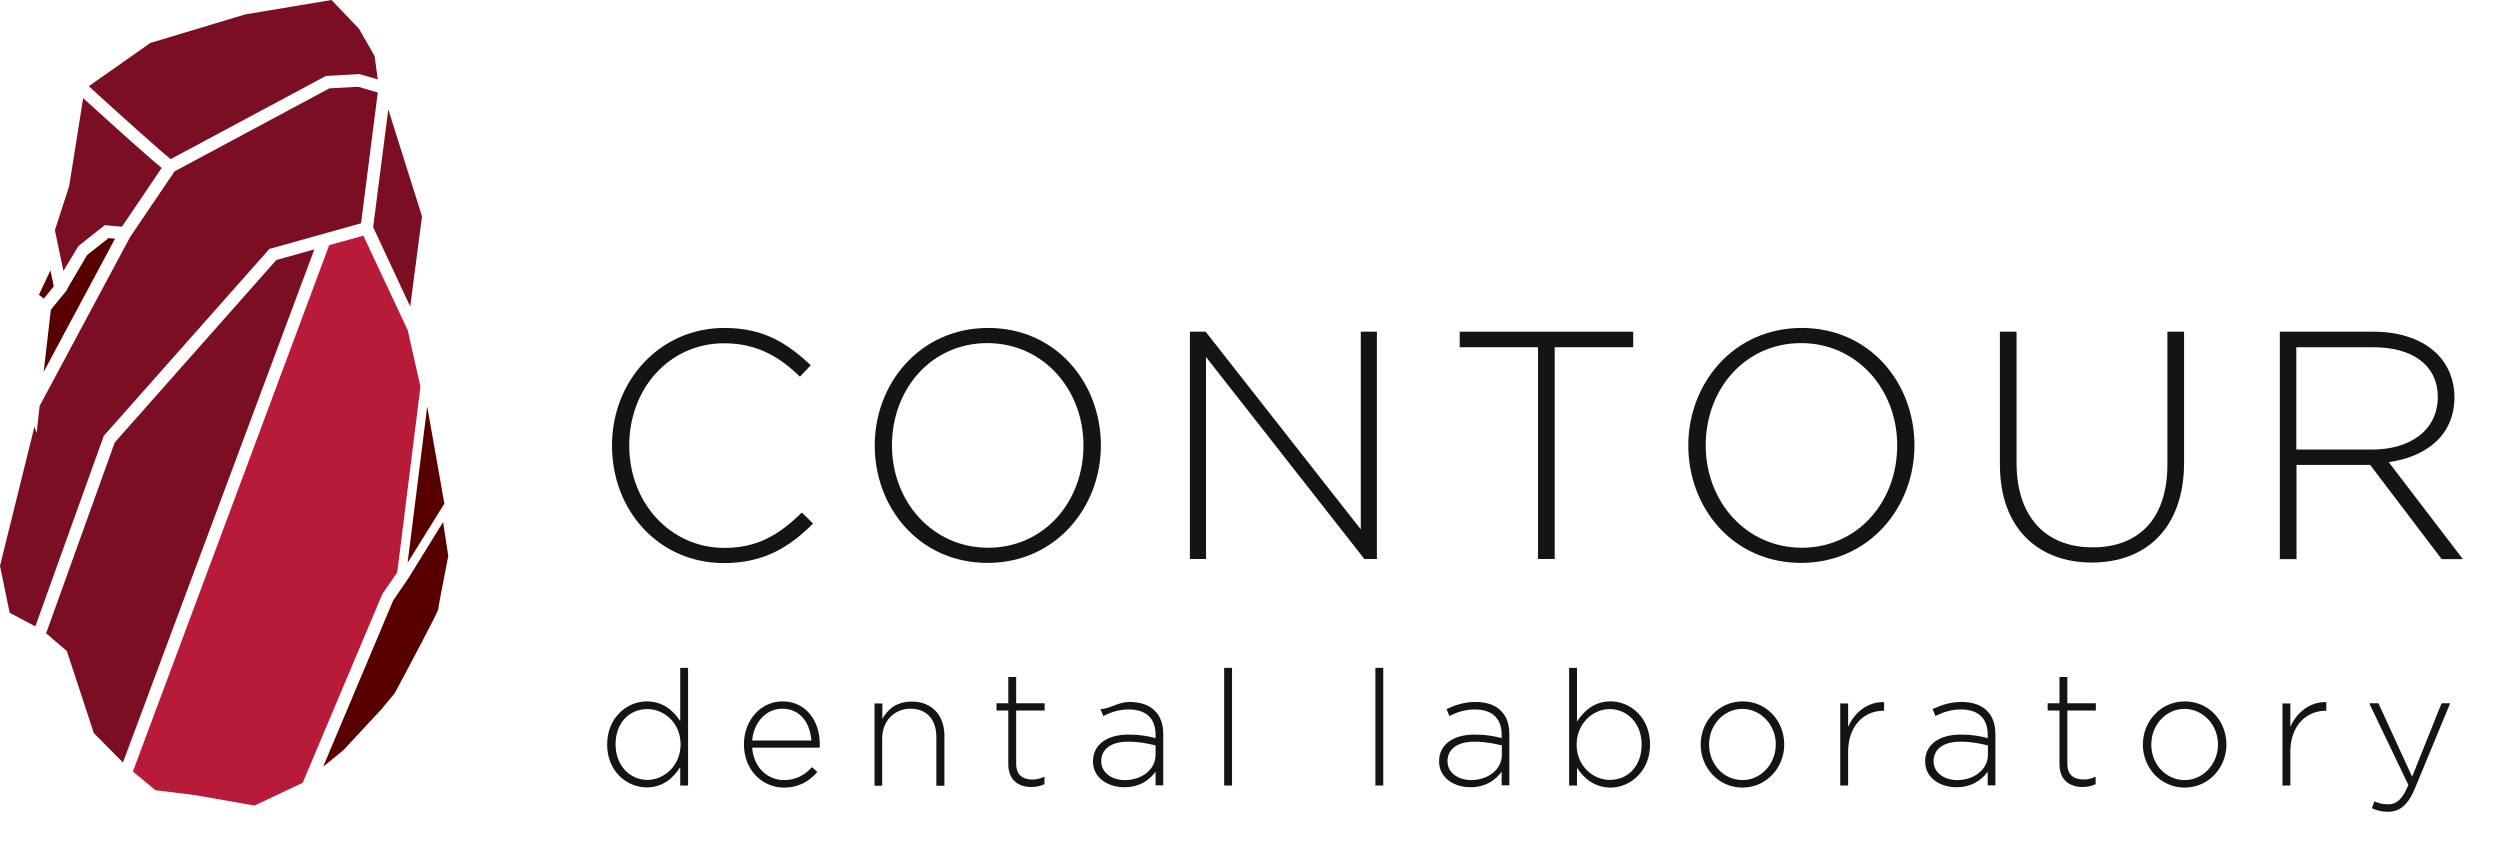
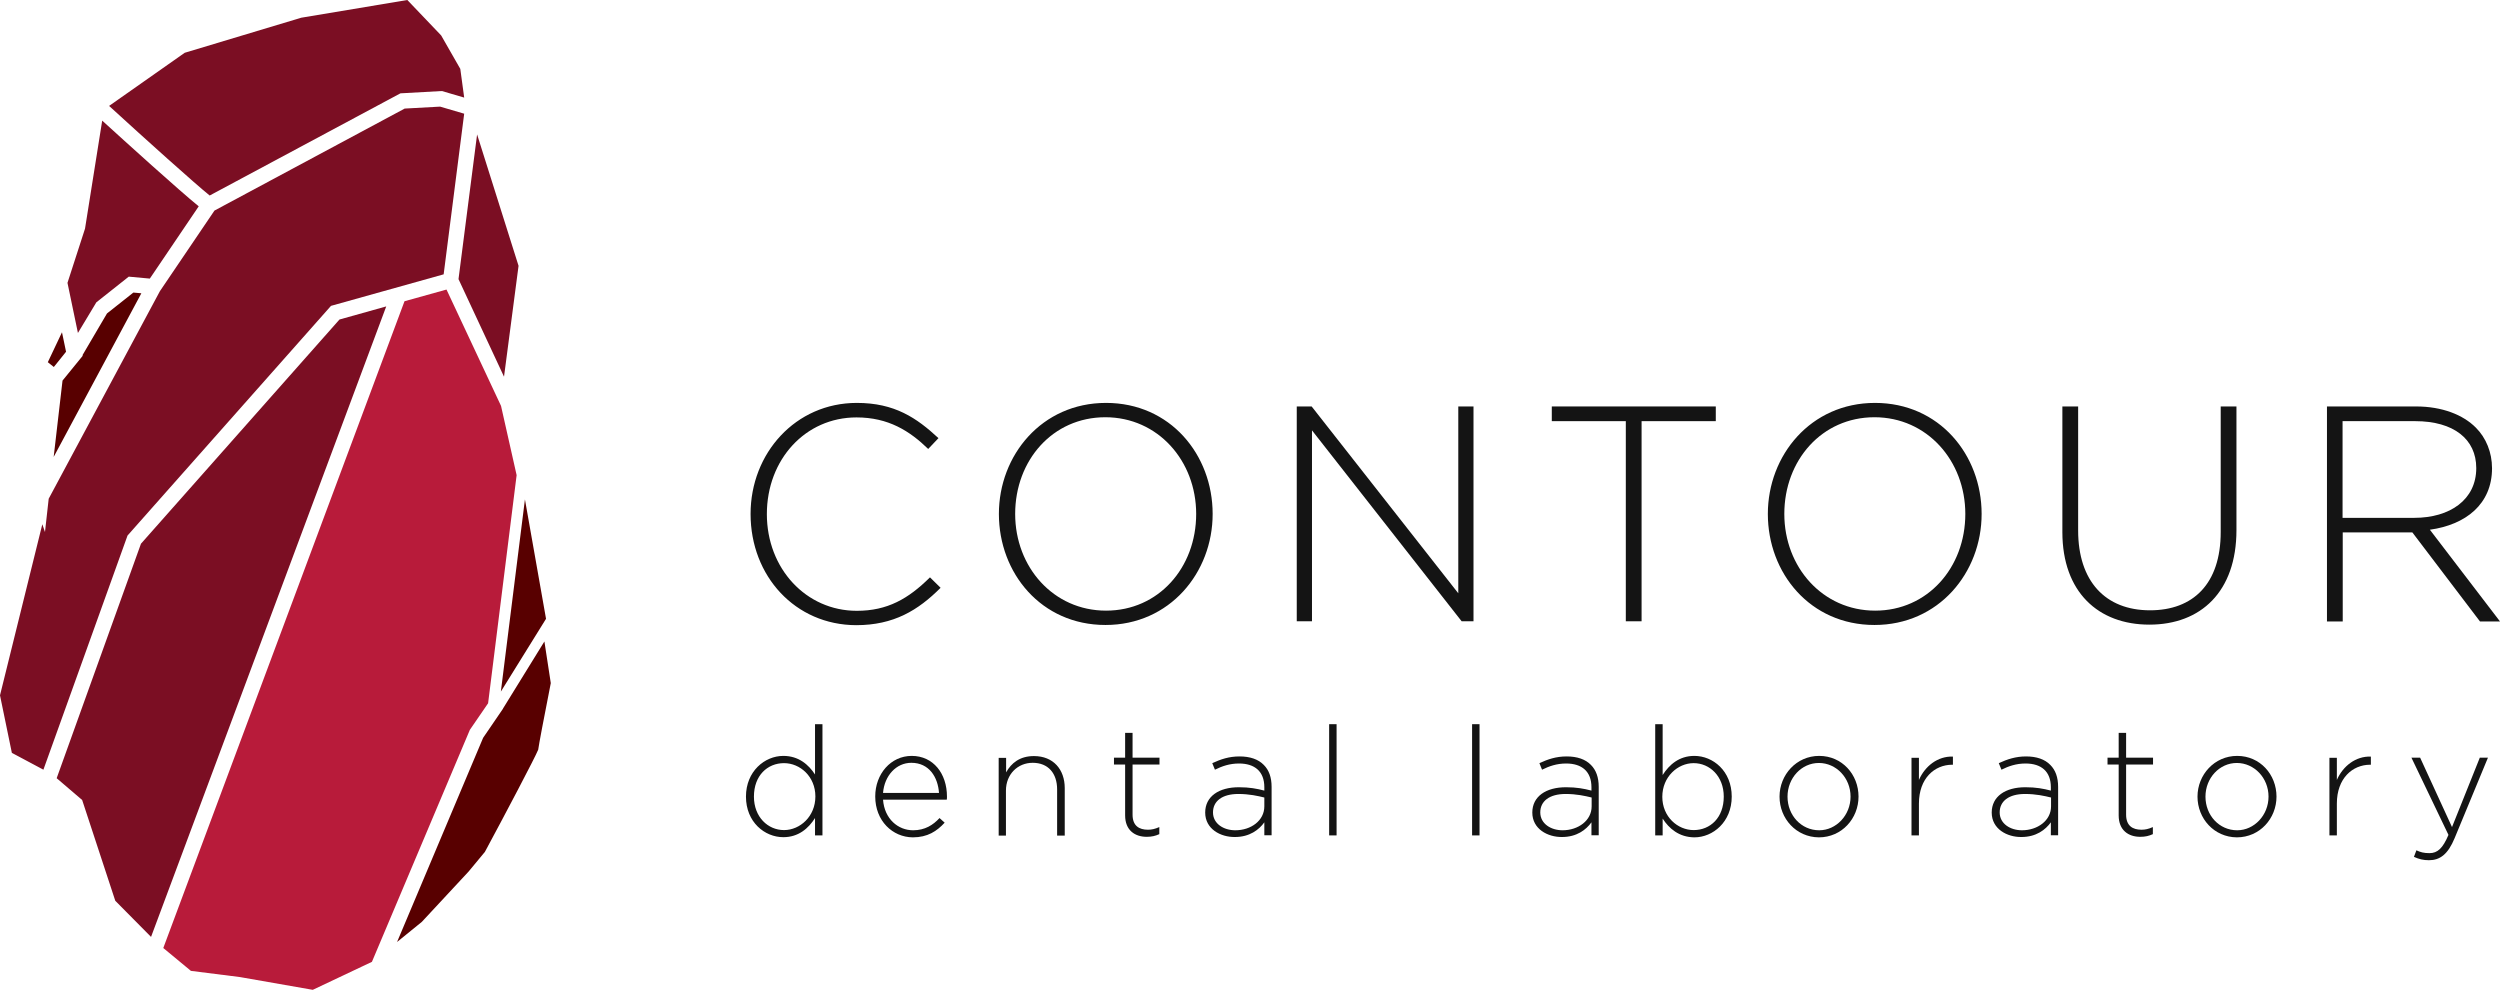
- <svg xmlns="http://www.w3.org/2000/svg" width="180" height="62" viewBox="0 0 180 62" fill="none">
-   <g transform="translate(43.7, 23.6) scale(1.3) translate(-43.7, -23.6)">
-     <path d="M43.98 30.115C43.98 26.556 46.616 23.609 50.207 23.609C52.428 23.609 53.715 24.491 54.991 25.674L54.389 26.307C53.3 25.248 52.054 24.459 50.186 24.459C47.198 24.459 44.935 26.919 44.935 30.126C44.935 33.312 47.229 35.792 50.207 35.792C52.002 35.792 53.227 35.086 54.493 33.831L55.116 34.443C53.798 35.761 52.376 36.633 50.166 36.633C46.606 36.622 43.98 33.768 43.98 30.115Z" fill="#141414" />
-     <path d="M58.531 30.115C58.531 26.68 61.043 23.609 64.81 23.609C68.577 23.609 71.057 26.649 71.057 30.115C71.057 33.55 68.546 36.622 64.779 36.622C61.011 36.622 58.531 33.581 58.531 30.115ZM70.092 30.115C70.092 27.002 67.85 24.449 64.768 24.449C61.686 24.449 59.486 26.971 59.486 30.115C59.486 33.229 61.728 35.782 64.81 35.782C67.892 35.782 70.092 33.26 70.092 30.115Z" fill="#141414" />
-     <path d="M75.986 23.817H76.858L85.451 34.765V23.817H86.343V36.405H85.648L76.879 25.218V36.405H75.986V23.817Z" fill="#141414" />
-     <path d="M95.268 24.678H90.93V23.817H100.539V24.678H96.191V36.405H95.268V24.678Z" fill="#141414" />
-     <path d="M103.59 30.115C103.59 26.68 106.101 23.609 109.868 23.609C113.635 23.609 116.116 26.649 116.116 30.115C116.116 33.55 113.604 36.622 109.837 36.622C106.07 36.622 103.59 33.581 103.59 30.115ZM115.161 30.115C115.161 27.002 112.919 24.449 109.837 24.449C106.755 24.449 104.555 26.971 104.555 30.115C104.555 33.229 106.797 35.782 109.879 35.782C112.951 35.782 115.161 33.26 115.161 30.115Z" fill="#141414" />
-     <path d="M120.848 31.175V23.817H121.771V31.081C121.771 34.049 123.359 35.761 125.985 35.761C128.506 35.761 130.125 34.215 130.125 31.175V23.817H131.049V31.061C131.049 34.672 128.963 36.602 125.943 36.602C122.965 36.602 120.848 34.703 120.848 31.175Z" fill="#141414" />
-     <path d="M136.342 23.817H141.572C143.098 23.817 144.333 24.305 145.08 25.062C145.671 25.654 146.024 26.505 146.024 27.439C146.024 29.545 144.478 30.749 142.382 31.04L146.491 36.415H145.318L141.354 31.195H137.276V36.415H136.352V23.817H136.342ZM141.468 30.344C143.554 30.344 145.101 29.286 145.101 27.428C145.101 25.737 143.783 24.678 141.52 24.678H137.265V30.344H141.468Z" fill="#141414" />
-     <path d="M43.711 46.679C43.711 45.195 44.811 44.292 45.901 44.292C46.803 44.292 47.385 44.811 47.758 45.382V42.435H48.194V48.952H47.758V47.935C47.374 48.537 46.793 49.056 45.901 49.056C44.811 49.056 43.711 48.174 43.711 46.679ZM47.779 46.669C47.779 45.496 46.876 44.718 45.942 44.718C44.967 44.718 44.178 45.444 44.178 46.679C44.178 47.873 44.998 48.641 45.942 48.641C46.876 48.641 47.779 47.842 47.779 46.669Z" fill="#141414" />
-     <path d="M51.287 46.669C51.287 45.351 52.2 44.293 53.425 44.293C54.691 44.293 55.49 45.331 55.49 46.68C55.49 46.763 55.49 46.783 55.48 46.856H51.744C51.827 47.987 52.626 48.651 53.508 48.651C54.203 48.651 54.681 48.34 55.054 47.935L55.355 48.205C54.898 48.703 54.359 49.067 53.487 49.067C52.304 49.056 51.287 48.101 51.287 46.669ZM55.023 46.462C54.961 45.538 54.442 44.698 53.404 44.698C52.512 44.698 51.827 45.455 51.744 46.462H55.023Z" fill="#141414" />
-     <path d="M58.52 44.407H58.955V45.258C59.256 44.718 59.755 44.303 60.585 44.303C61.726 44.303 62.39 45.092 62.39 46.181V48.963H61.944V46.254C61.944 45.32 61.425 44.697 60.512 44.697C59.63 44.697 58.945 45.372 58.945 46.327V48.963H58.52V44.407Z" fill="#141414" />
-     <path d="M65.929 47.778V44.8H65.275V44.395H65.929V42.942H66.365V44.395H67.942V44.8H66.365V47.737C66.365 48.391 66.749 48.619 67.268 48.619C67.486 48.619 67.673 48.577 67.932 48.463V48.878C67.704 48.982 67.486 49.034 67.195 49.034C66.5 49.034 65.929 48.65 65.929 47.778Z" fill="#141414" />
-     <path d="M70.619 47.614C70.619 46.669 71.418 46.13 72.591 46.13C73.214 46.13 73.649 46.213 74.085 46.327V46.13C74.085 45.206 73.525 44.739 72.601 44.739C72.051 44.739 71.605 44.895 71.19 45.102L71.034 44.718C71.532 44.718 72.01 44.324 72.632 44.324C73.245 44.324 73.733 44.49 74.054 44.822C74.355 45.123 74.511 45.549 74.511 46.109V48.942H74.085V48.184C73.774 48.62 73.224 49.046 72.363 49.046C71.522 49.056 70.619 48.579 70.619 47.614ZM74.085 47.251V46.732C73.701 46.638 73.203 46.524 72.56 46.524C71.605 46.524 71.076 46.95 71.076 47.603C71.076 48.268 71.698 48.651 72.383 48.651C73.307 48.651 74.085 48.081 74.085 47.251Z" fill="#141414" />
-     <path d="M77.885 42.435H78.321V48.952H77.885V42.435Z" fill="#141414" />
-     <path d="M86.26 42.435H86.696V48.952H86.26V42.435Z" fill="#141414" />
-     <path d="M89.787 47.614C89.787 46.669 90.586 46.13 91.759 46.13C92.382 46.13 92.817 46.213 93.253 46.327V46.13C93.253 45.206 92.693 44.739 91.769 44.739C91.219 44.739 90.773 44.895 90.358 45.102L90.202 44.718C90.7 44.49 91.178 44.324 91.8 44.324C92.413 44.324 92.9 44.49 93.222 44.822C93.523 45.123 93.679 45.549 93.679 46.109V48.942H93.253V48.184C92.942 48.62 92.392 49.046 91.531 49.046C90.69 49.056 89.787 48.579 89.787 47.614ZM93.264 47.251V46.732C92.88 46.638 92.382 46.524 91.738 46.524C90.783 46.524 90.254 46.95 90.254 47.603C90.254 48.268 90.877 48.651 91.562 48.651C92.475 48.651 93.264 48.081 93.264 47.251Z" fill="#141414" />
-     <path d="M97.426 47.966V48.952H96.99V42.435H97.426V45.413C97.81 44.811 98.391 44.292 99.284 44.292C100.373 44.292 101.473 45.175 101.473 46.679C101.473 48.163 100.373 49.066 99.284 49.066C98.381 49.056 97.8 48.547 97.426 47.966ZM101.006 46.679C101.006 45.486 100.187 44.718 99.242 44.718C98.308 44.718 97.405 45.517 97.405 46.69C97.405 47.862 98.308 48.641 99.242 48.641C100.218 48.641 101.006 47.914 101.006 46.679Z" fill="#141414" />
-     <path d="M104.275 46.68C104.275 45.403 105.261 44.293 106.6 44.293C107.939 44.293 108.904 45.383 108.904 46.68C108.904 47.956 107.928 49.067 106.579 49.067C105.251 49.056 104.275 47.967 104.275 46.68ZM108.437 46.68C108.437 45.58 107.596 44.708 106.579 44.708C105.562 44.708 104.742 45.59 104.742 46.68C104.742 47.78 105.552 48.651 106.6 48.651C107.596 48.651 108.437 47.769 108.437 46.68Z" fill="#141414" />
-     <path d="M112.006 44.406H112.442V45.703C112.795 44.894 113.542 44.302 114.434 44.333V44.811H114.393C113.355 44.811 112.442 45.61 112.442 47.083V48.951H112.006V44.406Z" fill="#141414" />
-     <path d="M116.707 47.614C116.707 46.669 117.506 46.13 118.679 46.13C119.301 46.13 119.737 46.213 120.173 46.327V46.13C120.173 45.206 119.613 44.739 118.689 44.739C118.139 44.739 117.693 44.895 117.278 45.102L117.122 44.718C117.62 44.49 118.108 44.324 118.72 44.324C119.333 44.324 119.82 44.49 120.142 44.822C120.443 45.123 120.599 45.549 120.599 46.109V48.942H120.173V48.184C119.862 48.62 119.312 49.046 118.45 49.046C117.61 49.056 116.707 48.579 116.707 47.614ZM120.184 47.251V46.732C119.8 46.638 119.301 46.524 118.658 46.524C117.703 46.524 117.174 46.95 117.174 47.603C117.174 48.268 117.797 48.651 118.482 48.651C119.395 48.651 120.184 48.081 120.184 47.251Z" fill="#141414" />
-     <path d="M124.148 47.778V44.8H123.494V44.395H124.148V42.942H124.584V44.395H126.161V44.8H124.584V47.737C124.584 48.391 124.968 48.619 125.487 48.619C125.705 48.619 125.891 48.577 126.151 48.463V48.878C125.923 48.982 125.705 49.034 125.414 49.034C124.719 49.034 124.148 48.65 124.148 47.778Z" fill="#141414" />
-     <path d="M128.766 46.68C128.766 45.403 129.752 44.293 131.09 44.293C132.429 44.293 133.394 45.383 133.394 46.68C133.394 47.956 132.419 49.067 131.069 49.067C129.741 49.056 128.766 47.967 128.766 46.68ZM132.927 46.68C132.927 45.58 132.086 44.708 131.069 44.708C130.052 44.708 129.233 45.59 129.233 46.68C129.233 47.78 130.042 48.651 131.09 48.651C132.086 48.651 132.927 47.769 132.927 46.68Z" fill="#141414" />
-     <path d="M136.498 44.406H136.934V45.703C137.287 44.894 138.034 44.302 138.926 44.333V44.811H138.885C137.847 44.811 136.934 45.61 136.934 47.083V48.951H136.498V44.406Z" fill="#141414" />
-     <path d="M141.448 50.209L141.593 49.825C141.832 49.939 142.029 49.991 142.361 49.991C142.828 49.991 143.14 49.711 143.472 48.922L141.303 44.397H141.811L143.679 48.465L145.309 44.397H145.786L143.835 49.109C143.441 50.063 142.974 50.406 142.33 50.406C141.998 50.406 141.749 50.344 141.448 50.209Z" fill="#141414" />
-   </g>
-   <path d="M31.994 36.26L29.348 40.525L30.759 29.265L31.994 36.26Z" fill="#580000" />
-   <path d="M27.957 7.877L26.867 16.355L29.534 22.073L30.385 15.577L27.957 7.877Z" fill="#7B0E23" />
-   <path d="M25.892 5.334L27.2 5.718L26.971 4.037L25.851 2.076L23.869 0L17.652 1.038L10.824 3.093L6.393 6.206C8.478 8.115 11.447 10.782 12.287 11.457L23.464 5.469L25.892 5.334Z" fill="#7B0E23" />
-   <path d="M7.544 16.21L8.779 16.325L11.643 12.09C10.491 11.156 7.367 8.323 5.987 7.068L4.981 13.398L3.953 16.574L4.565 19.511L5.645 17.715L7.544 16.21Z" fill="#7B0E23" />
-   <path d="M7.814 17.144L6.268 18.368L4.836 20.807L4.846 20.849L3.663 22.301L3.145 26.774L8.281 17.185L7.814 17.144Z" fill="#580000" />
-   <path d="M3.156 21.504L3.872 20.611L3.633 19.47L2.803 21.224L3.156 21.504Z" fill="#580000" />
-   <path d="M25.789 6.247L23.713 6.362L12.567 12.339L9.371 17.061L2.854 29.224L2.636 31.175L2.48 30.718L0 40.743L0.695 44.116L2.543 45.102L7.472 31.382L19.396 17.922L25.996 16.075L27.2 6.663L25.789 6.247Z" fill="#7B0E23" />
-   <path d="M19.893 18.722L8.26 31.86L3.32 45.6L4.815 46.877L6.755 52.782L8.852 54.899L22.633 17.954L19.893 18.722Z" fill="#7B0E23" />
-   <path d="M11.187 56.89L14.062 57.253L18.327 58L21.793 56.36L27.532 42.766L28.601 41.209L30.272 27.842L29.359 23.785L26.162 16.967L23.703 17.651L9.568 55.551L11.187 56.89Z" fill="#B81B3A" />
-   <path d="M29.473 41.532L28.311 43.234L23.268 55.199L24.721 54.016L27.46 51.069L28.415 49.917C29.556 47.8 31.362 44.375 31.539 43.929C31.59 43.555 31.84 42.248 32.275 40.027L31.902 37.588L29.473 41.521V41.532Z" fill="#580000" />
+ <svg xmlns="http://www.w3.org/2000/svg" width="117" height="47" viewBox="0 0 117 47" fill="none">
+   <path d="M35.127 24.053C35.127 21.21 37.232 18.856 40.099 18.856C41.873 18.856 42.901 19.56 43.92 20.505L43.44 21.011C42.569 20.165 41.575 19.535 40.083 19.535C37.696 19.535 35.889 21.5 35.889 24.061C35.889 26.605 37.721 28.586 40.099 28.586C41.533 28.586 42.511 28.023 43.523 27.02L44.02 27.509C42.967 28.561 41.832 29.258 40.066 29.258C37.223 29.249 35.127 26.97 35.127 24.053Z" fill="#141414" />
+   <path d="M46.748 24.053C46.748 21.309 48.753 18.856 51.762 18.856C54.771 18.856 56.752 21.284 56.752 24.053C56.752 26.796 54.746 29.249 51.737 29.249C48.729 29.249 46.748 26.821 46.748 24.053ZM55.981 24.053C55.981 21.566 54.191 19.527 51.729 19.527C49.267 19.527 47.51 21.541 47.51 24.053C47.51 26.539 49.3 28.578 51.762 28.578C54.224 28.578 55.981 26.564 55.981 24.053Z" fill="#141414" />
+   <path d="M60.688 19.022H61.385L68.248 27.766V19.022H68.96V29.076H68.405L61.401 20.141V29.076H60.688V19.022Z" fill="#141414" />
+   <path d="M76.088 19.71H72.624V19.022H80.299V19.71H76.826V29.076H76.088V19.71Z" fill="#141414" />
+   <path d="M82.735 24.053C82.735 21.309 84.741 18.856 87.75 18.856C90.759 18.856 92.74 21.284 92.74 24.053C92.74 26.796 90.734 29.249 87.725 29.249C84.716 29.249 82.735 26.821 82.735 24.053ZM91.977 24.053C91.977 21.566 90.187 19.527 87.725 19.527C85.263 19.527 83.506 21.541 83.506 24.053C83.506 26.539 85.296 28.578 87.758 28.578C90.212 28.578 91.977 26.564 91.977 24.053Z" fill="#141414" />
+   <path d="M96.519 24.899V19.022H97.257V24.824C97.257 27.195 98.525 28.562 100.622 28.562C102.636 28.562 103.929 27.327 103.929 24.899V19.022H104.666V24.807C104.666 27.692 103 29.233 100.589 29.233C98.21 29.233 96.519 27.717 96.519 24.899Z" fill="#141414" />
+   <path d="M108.894 19.022H113.071C114.29 19.022 115.276 19.412 115.873 20.017C116.345 20.489 116.627 21.169 116.627 21.915C116.627 23.597 115.392 24.559 113.718 24.791L117 29.084H116.063L112.897 24.915H109.64V29.084H108.902V19.022H108.894ZM112.988 24.235C114.654 24.235 115.889 23.39 115.889 21.906C115.889 20.555 114.837 19.71 113.03 19.71H109.632V24.235H112.988Z" fill="#141414" />
+   <path d="M34.911 37.282C34.911 36.097 35.789 35.376 36.66 35.376C37.381 35.376 37.845 35.79 38.143 36.246V33.892H38.491V39.097H38.143V38.285C37.837 38.766 37.372 39.18 36.66 39.18C35.789 39.18 34.911 38.475 34.911 37.282ZM38.16 37.274C38.16 36.337 37.439 35.715 36.693 35.715C35.914 35.715 35.284 36.296 35.284 37.282C35.284 38.235 35.938 38.848 36.693 38.848C37.439 38.848 38.16 38.21 38.16 37.274Z" fill="#141414" />
+   <path d="M40.961 37.274C40.961 36.221 41.69 35.376 42.668 35.376C43.679 35.376 44.318 36.205 44.318 37.282C44.318 37.349 44.318 37.365 44.309 37.423H41.326C41.392 38.327 42.03 38.857 42.735 38.857C43.29 38.857 43.671 38.608 43.97 38.285L44.21 38.501C43.845 38.898 43.414 39.188 42.718 39.188C41.773 39.18 40.961 38.418 40.961 37.274ZM43.945 37.108C43.895 36.37 43.481 35.699 42.652 35.699C41.939 35.699 41.392 36.304 41.326 37.108H43.945Z" fill="#141414" />
+   <path d="M46.738 35.467H47.086V36.147C47.327 35.715 47.724 35.384 48.388 35.384C49.299 35.384 49.83 36.014 49.83 36.884V39.105H49.473V36.942C49.473 36.196 49.059 35.699 48.33 35.699C47.625 35.699 47.078 36.238 47.078 37V39.105H46.738V35.467Z" fill="#141414" />
+   <path d="M52.656 38.16V35.781H52.134V35.458H52.656V34.297H53.004V35.458H54.264V35.781H53.004V38.126C53.004 38.649 53.311 38.831 53.725 38.831C53.899 38.831 54.048 38.798 54.256 38.707V39.038C54.073 39.121 53.899 39.163 53.667 39.163C53.112 39.163 52.656 38.856 52.656 38.16Z" fill="#141414" />
+   <path d="M56.403 38.028C56.403 37.274 57.041 36.843 57.978 36.843C58.475 36.843 58.823 36.909 59.171 37V36.843C59.171 36.105 58.724 35.732 57.986 35.732C57.547 35.732 57.19 35.857 56.859 36.022L56.734 35.716C57.132 35.533 57.514 35.401 58.011 35.401C58.5 35.401 58.889 35.533 59.146 35.799C59.387 36.039 59.511 36.379 59.511 36.826V39.089H59.171V38.484C58.923 38.832 58.483 39.172 57.795 39.172C57.124 39.18 56.403 38.799 56.403 38.028ZM59.171 37.738V37.324C58.865 37.249 58.467 37.158 57.953 37.158C57.19 37.158 56.768 37.498 56.768 38.02C56.768 38.55 57.265 38.857 57.812 38.857C58.55 38.857 59.171 38.401 59.171 37.738Z" fill="#141414" />
+   <path d="M62.204 33.892H62.552V39.097H62.204V33.892Z" fill="#141414" />
+   <path d="M68.894 33.892H69.242V39.097H68.894V33.892Z" fill="#141414" />
+   <path d="M71.712 38.028C71.712 37.274 72.35 36.843 73.287 36.843C73.784 36.843 74.132 36.909 74.48 37V36.843C74.48 36.105 74.033 35.732 73.295 35.732C72.856 35.732 72.499 35.857 72.168 36.022L72.044 35.716C72.441 35.533 72.823 35.401 73.32 35.401C73.809 35.401 74.199 35.533 74.456 35.799C74.696 36.039 74.82 36.379 74.82 36.826V39.089H74.48V38.484C74.232 38.832 73.792 39.172 73.105 39.172C72.433 39.18 71.712 38.799 71.712 38.028ZM74.489 37.738V37.324C74.182 37.249 73.784 37.158 73.27 37.158C72.508 37.158 72.085 37.498 72.085 38.02C72.085 38.55 72.582 38.857 73.129 38.857C73.859 38.857 74.489 38.401 74.489 37.738Z" fill="#141414" />
+   <path d="M77.812 38.31V39.097H77.464V33.892H77.812V36.271C78.119 35.79 78.583 35.376 79.296 35.376C80.166 35.376 81.045 36.08 81.045 37.282C81.045 38.467 80.166 39.188 79.296 39.188C78.575 39.18 78.111 38.774 77.812 38.31ZM80.672 37.282C80.672 36.329 80.017 35.715 79.263 35.715C78.517 35.715 77.796 36.354 77.796 37.29C77.796 38.227 78.517 38.848 79.263 38.848C80.042 38.848 80.672 38.268 80.672 37.282Z" fill="#141414" />
+   <path d="M83.282 37.282C83.282 36.263 84.07 35.376 85.139 35.376C86.208 35.376 86.979 36.246 86.979 37.282C86.979 38.302 86.2 39.188 85.123 39.188C84.062 39.18 83.282 38.31 83.282 37.282ZM86.606 37.282C86.606 36.404 85.935 35.707 85.123 35.707C84.31 35.707 83.656 36.412 83.656 37.282C83.656 38.161 84.302 38.857 85.139 38.857C85.935 38.857 86.606 38.153 86.606 37.282Z" fill="#141414" />
+   <path d="M89.458 35.466H89.806V36.502C90.088 35.856 90.685 35.383 91.397 35.408V35.789H91.364C90.535 35.789 89.806 36.428 89.806 37.605V39.097H89.458V35.466Z" fill="#141414" />
+   <path d="M93.212 38.028C93.212 37.274 93.85 36.843 94.787 36.843C95.284 36.843 95.632 36.909 95.98 37V36.843C95.98 36.105 95.533 35.732 94.795 35.732C94.356 35.732 93.999 35.857 93.668 36.022L93.543 35.716C93.941 35.533 94.331 35.401 94.82 35.401C95.309 35.401 95.698 35.533 95.955 35.799C96.196 36.039 96.32 36.379 96.32 36.826V39.089H95.98V38.484C95.731 38.832 95.292 39.172 94.604 39.172C93.933 39.18 93.212 38.799 93.212 38.028ZM95.989 37.738V37.324C95.682 37.249 95.284 37.158 94.77 37.158C94.007 37.158 93.585 37.498 93.585 38.02C93.585 38.55 94.082 38.857 94.629 38.857C95.359 38.857 95.989 38.401 95.989 37.738Z" fill="#141414" />
+   <path d="M99.154 38.16V35.781H98.632V35.458H99.154V34.297H99.502V35.458H100.762V35.781H99.502V38.126C99.502 38.649 99.809 38.831 100.223 38.831C100.398 38.831 100.547 38.798 100.754 38.707V39.038C100.572 39.121 100.398 39.163 100.165 39.163C99.61 39.163 99.154 38.856 99.154 38.16Z" fill="#141414" />
+   <path d="M102.843 37.282C102.843 36.263 103.631 35.376 104.7 35.376C105.769 35.376 106.54 36.246 106.54 37.282C106.54 38.302 105.761 39.188 104.683 39.188C103.622 39.18 102.843 38.31 102.843 37.282ZM106.167 37.282C106.167 36.404 105.496 35.707 104.683 35.707C103.871 35.707 103.216 36.412 103.216 37.282C103.216 38.161 103.863 38.857 104.7 38.857C105.496 38.857 106.167 38.153 106.167 37.282Z" fill="#141414" />
+   <path d="M109.017 35.466H109.365V36.502C109.647 35.856 110.244 35.383 110.957 35.408V35.789H110.924C110.095 35.789 109.365 36.428 109.365 37.605V39.097H109.017V35.466Z" fill="#141414" />
+   <path d="M112.972 40.101L113.088 39.794C113.278 39.885 113.436 39.927 113.701 39.927C114.074 39.927 114.323 39.703 114.588 39.073L112.855 35.459H113.262L114.754 38.708L116.055 35.459H116.436L114.878 39.222C114.563 39.985 114.19 40.258 113.676 40.258C113.411 40.258 113.212 40.209 112.972 40.101Z" fill="#141414" />
+   <path d="M25.554 28.96L23.44 32.366L24.567 23.373L25.554 28.96Z" fill="#580000" />
+   <path d="M22.328 6.291L21.458 13.063L23.588 17.63L24.268 12.441L22.328 6.291Z" fill="#7B0E23" />
+   <path d="M20.68 4.26L21.724 4.567L21.542 3.224L20.646 1.658L19.063 0L14.099 0.829L8.645 2.47L5.106 4.957C6.772 6.482 9.142 8.612 9.813 9.15L18.74 4.368L20.68 4.26Z" fill="#7B0E23" />
+   <path d="M6.026 12.947L7.012 13.038L9.3 9.656C8.38 8.91 5.885 6.648 4.783 5.645L3.979 10.701L3.158 13.237L3.647 15.583L4.509 14.149L6.026 12.947Z" fill="#7B0E23" />
+   <path d="M6.242 13.692L5.007 14.67L3.863 16.618L3.871 16.651L2.926 17.812L2.512 21.384L6.615 13.726L6.242 13.692Z" fill="#580000" />
+   <path d="M2.519 17.175L3.091 16.462L2.901 15.55L2.238 16.951L2.519 17.175Z" fill="#580000" />
+   <path d="M20.597 4.99L18.939 5.081L10.037 9.855L7.484 13.626L2.279 23.34L2.105 24.899L1.981 24.534L0 32.541L0.555 35.234L2.031 36.022L5.968 25.064L15.491 14.314L20.763 12.839L21.724 5.321L20.597 4.99Z" fill="#7B0E23" />
+   <path d="M15.888 14.953L6.597 25.446L2.652 36.42L3.845 37.44L5.395 42.156L7.069 43.847L18.076 14.34L15.888 14.953Z" fill="#7B0E23" />
+   <path d="M8.935 45.437L11.231 45.727L14.638 46.324L17.406 45.014L21.99 34.156L22.843 32.913L24.178 22.237L23.448 18.996L20.896 13.551L18.931 14.098L7.642 44.367L8.935 45.437Z" fill="#B81B3A" />
+   <path d="M23.539 33.17L22.61 34.53L18.582 44.086L19.743 43.142L21.931 40.788L22.693 39.868C23.605 38.177 25.047 35.442 25.188 35.085C25.23 34.787 25.428 33.742 25.777 31.969L25.478 30.021L23.539 33.162V33.17Z" fill="#580000" />
</svg>
